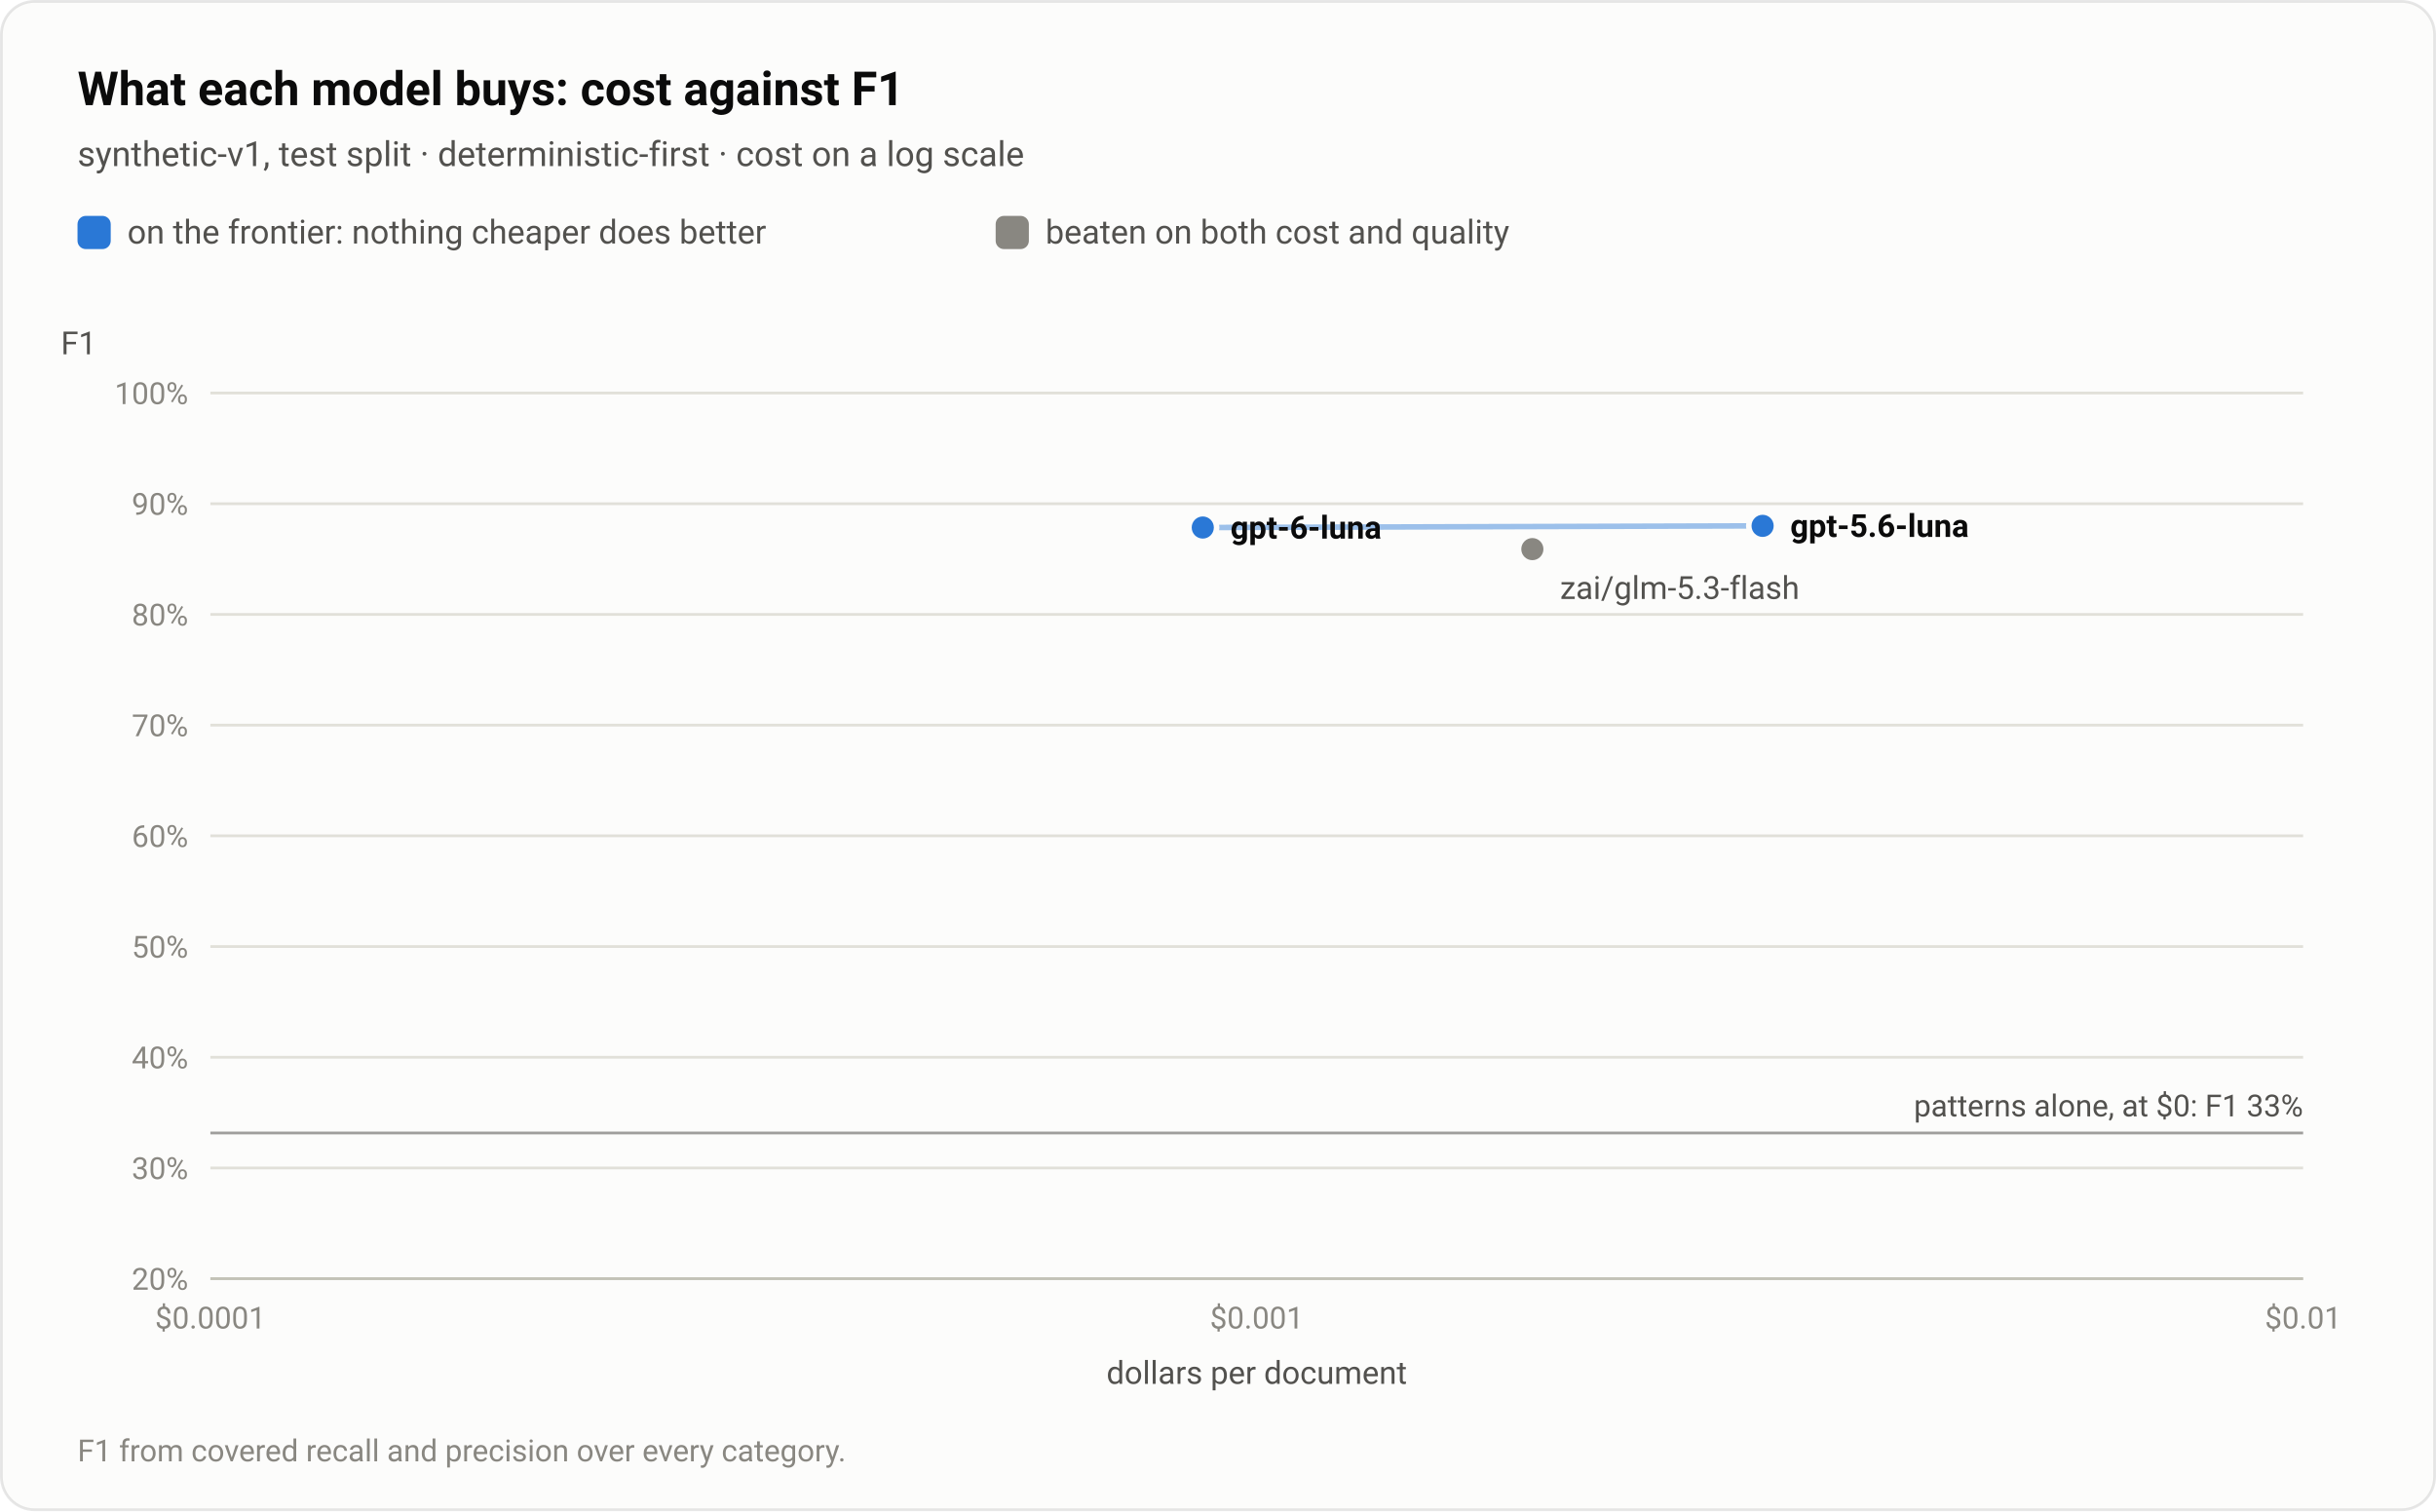
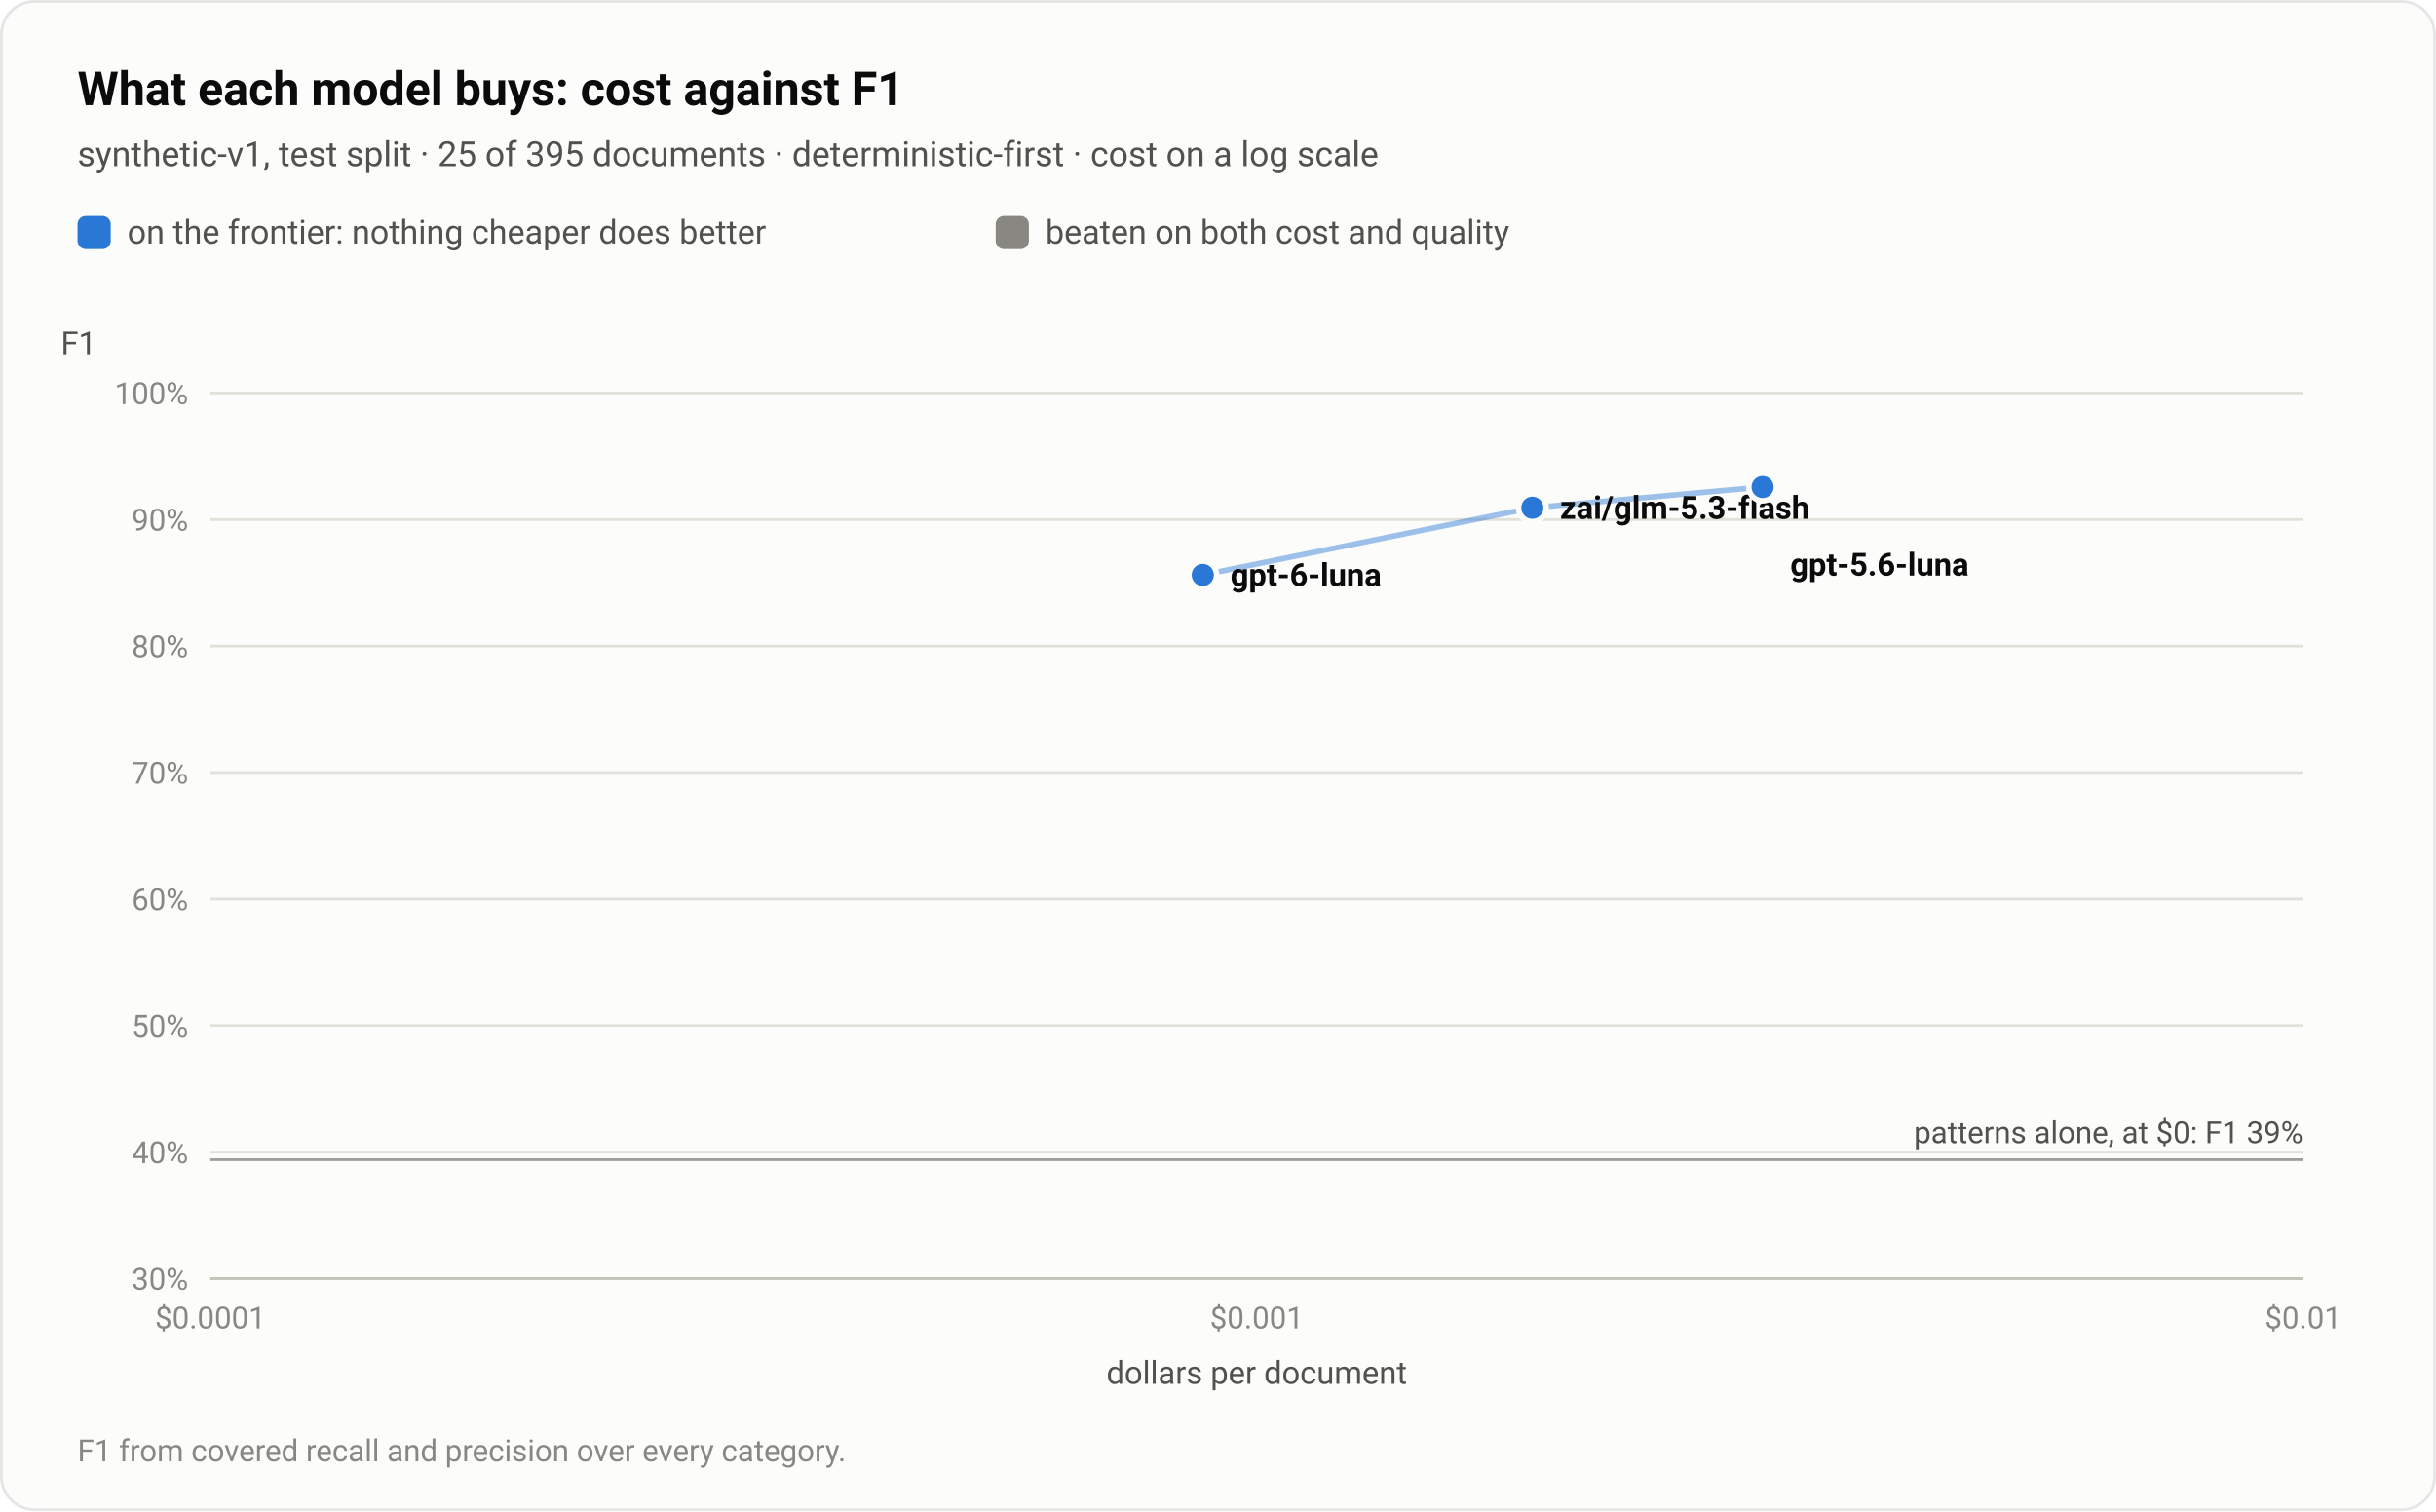
<svg xmlns="http://www.w3.org/2000/svg" width="880" height="546" viewBox="0 0 880 546" role="img" aria-labelledby="t d" font-family="system-ui, -apple-system, &quot;Segoe UI&quot;, Roboto, sans-serif">
  <rect x="0.5" y="0.5" width="879" height="545" rx="12" fill="#fcfcfb" stroke="rgba(11,11,11,0.10)" />
  <text x="28" y="38" font-size="17" font-weight="600" fill="#0b0b0b">What each model buys: cost against F1</text>
-   <text x="28" y="60" font-size="12.5" fill="#52514e">synthetic-v1, test split · deterministic-first · cost on a log scale</text>
+   <text x="28" y="60" font-size="12.5" fill="#52514e">synthetic-v1, test split · 25 of 395 documents · deterministic-first · cost on a log scale</text>
  <rect x="28" y="78" width="12" height="12" rx="3" fill="#2a78d6" />
  <text x="46" y="88" font-size="12" fill="#52514e">on the frontier: nothing cheaper does better</text>
  <rect x="359.68" y="78" width="12" height="12" rx="3" fill="#898781" />
  <text x="377.68" y="88" font-size="12" fill="#52514e">beaten on both cost and quality</text>
  <line x1="76" y1="462" x2="832" y2="462" stroke="#e1e0d9" />
-   <text x="68" y="466" font-size="11" fill="#898781" text-anchor="end">20%</text>
-   <line x1="76" y1="422" x2="832" y2="422" stroke="#e1e0d9" />
-   <text x="68" y="426" font-size="11" fill="#898781" text-anchor="end">30%</text>
-   <line x1="76" y1="382" x2="832" y2="382" stroke="#e1e0d9" />
-   <text x="68" y="386" font-size="11" fill="#898781" text-anchor="end">40%</text>
-   <line x1="76" y1="342" x2="832" y2="342" stroke="#e1e0d9" />
-   <text x="68" y="346" font-size="11" fill="#898781" text-anchor="end">50%</text>
-   <line x1="76" y1="302" x2="832" y2="302" stroke="#e1e0d9" />
-   <text x="68" y="306" font-size="11" fill="#898781" text-anchor="end">60%</text>
-   <line x1="76" y1="262" x2="832" y2="262" stroke="#e1e0d9" />
-   <text x="68" y="266" font-size="11" fill="#898781" text-anchor="end">70%</text>
-   <line x1="76" y1="222" x2="832" y2="222" stroke="#e1e0d9" />
-   <text x="68" y="226" font-size="11" fill="#898781" text-anchor="end">80%</text>
-   <line x1="76" y1="182" x2="832" y2="182" stroke="#e1e0d9" />
-   <text x="68" y="186" font-size="11" fill="#898781" text-anchor="end">90%</text>
+   <text x="68" y="466" font-size="11" fill="#898781" text-anchor="end">30%</text>
+   <line x1="76" y1="416.29" x2="832" y2="416.29" stroke="#e1e0d9" />
+   <text x="68" y="420.29" font-size="11" fill="#898781" text-anchor="end">40%</text>
+   <line x1="76" y1="370.57" x2="832" y2="370.57" stroke="#e1e0d9" />
+   <text x="68" y="374.57" font-size="11" fill="#898781" text-anchor="end">50%</text>
+   <line x1="76" y1="324.86" x2="832" y2="324.86" stroke="#e1e0d9" />
+   <text x="68" y="328.86" font-size="11" fill="#898781" text-anchor="end">60%</text>
+   <line x1="76" y1="279.14" x2="832" y2="279.14" stroke="#e1e0d9" />
+   <text x="68" y="283.14" font-size="11" fill="#898781" text-anchor="end">70%</text>
+   <line x1="76" y1="233.43" x2="832" y2="233.43" stroke="#e1e0d9" />
+   <text x="68" y="237.43" font-size="11" fill="#898781" text-anchor="end">80%</text>
+   <line x1="76" y1="187.71" x2="832" y2="187.71" stroke="#e1e0d9" />
+   <text x="68" y="191.71" font-size="11" fill="#898781" text-anchor="end">90%</text>
  <line x1="76" y1="142" x2="832" y2="142" stroke="#e1e0d9" />
  <text x="68" y="146" font-size="11" fill="#898781" text-anchor="end">100%</text>
  <text x="76" y="480" font-size="11" fill="#898781" text-anchor="middle">$0.0001</text>
  <text x="454" y="480" font-size="11" fill="#898781" text-anchor="middle">$0.001</text>
  <text x="832" y="480" font-size="11" fill="#898781" text-anchor="middle">$0.01</text>
  <line x1="76" y1="462" x2="832" y2="462" stroke="#c3c2b7" />
  <text x="454" y="500" font-size="11.5" fill="#52514e" text-anchor="middle">dollars per document</text>
  <text x="22" y="128" font-size="11.5" fill="#52514e">F1</text>
-   <line x1="76" y1="409.36" x2="832" y2="409.36" stroke="#52514e" stroke-opacity="0.55" />
-   <text x="832" y="403.36" font-size="11" fill="#52514e" text-anchor="end">patterns alone, at $0: F1 33%</text>
-   <polyline points="434.5,190.6 636.74,190" fill="none" stroke="#2a78d6" stroke-width="2" stroke-linejoin="round" stroke-linecap="round" stroke-opacity="0.45" />
+   <line x1="76" y1="419.03" x2="832" y2="419.03" stroke="#52514e" stroke-opacity="0.55" />
+   <text x="832" y="413.03" font-size="11" fill="#52514e" text-anchor="end">patterns alone, at $0: F1 39%</text>
+   <polyline points="434.5,207.74 553.56,183.46 636.74,175.97" fill="none" stroke="#2a78d6" stroke-width="2" stroke-linejoin="round" stroke-linecap="round" stroke-opacity="0.45" />
  <g>
-     <circle cx="434.5" cy="190.6" r="12" fill="transparent" />
-     <circle cx="434.5" cy="190.6" r="5" fill="#2a78d6" stroke="#fcfcfb" stroke-width="2" />
+     <circle cx="434.5" cy="207.74" r="12" fill="transparent" />
+     <circle cx="434.5" cy="207.74" r="5" fill="#2a78d6" stroke="#fcfcfb" stroke-width="2" />
  </g>
-   <text x="444.5" y="194.6" font-size="11.5" font-weight="600" fill="#0b0b0b">gpt-6-luna</text>
+   <text x="444.5" y="211.74" font-size="11.5" font-weight="600" fill="#0b0b0b">gpt-6-luna</text>
  <g>
-     <circle cx="553.56" cy="198.4" r="12" fill="transparent" />
-     <circle cx="553.56" cy="198.4" r="5" fill="#898781" stroke="#fcfcfb" stroke-width="2" />
+     <circle cx="553.56" cy="183.46" r="12" fill="transparent" />
+     <circle cx="553.56" cy="183.46" r="5" fill="#2a78d6" stroke="#fcfcfb" stroke-width="2" />
  </g>
-   <text x="563.56" y="216.4" font-size="11.5" fill="#52514e">zai/glm-5.3-flash</text>
+   <text x="563.56" y="187.46" font-size="11.5" font-weight="600" fill="#0b0b0b">zai/glm-5.3-flash</text>
  <g>
-     <circle cx="636.74" cy="190" r="12" fill="transparent" />
-     <circle cx="636.74" cy="190" r="5" fill="#2a78d6" stroke="#fcfcfb" stroke-width="2" />
+     <circle cx="636.74" cy="175.97" r="12" fill="transparent" />
+     <circle cx="636.74" cy="175.97" r="5" fill="#2a78d6" stroke="#fcfcfb" stroke-width="2" />
  </g>
-   <text x="646.74" y="194" font-size="11.5" font-weight="600" fill="#0b0b0b">gpt-5.6-luna</text>
+   <text x="646.74" y="207.97" font-size="11.5" font-weight="600" fill="#0b0b0b">gpt-5.6-luna</text>
  <text x="28" y="528" font-size="11" fill="#898781">F1 from covered recall and precision over every category.</text>
</svg>
